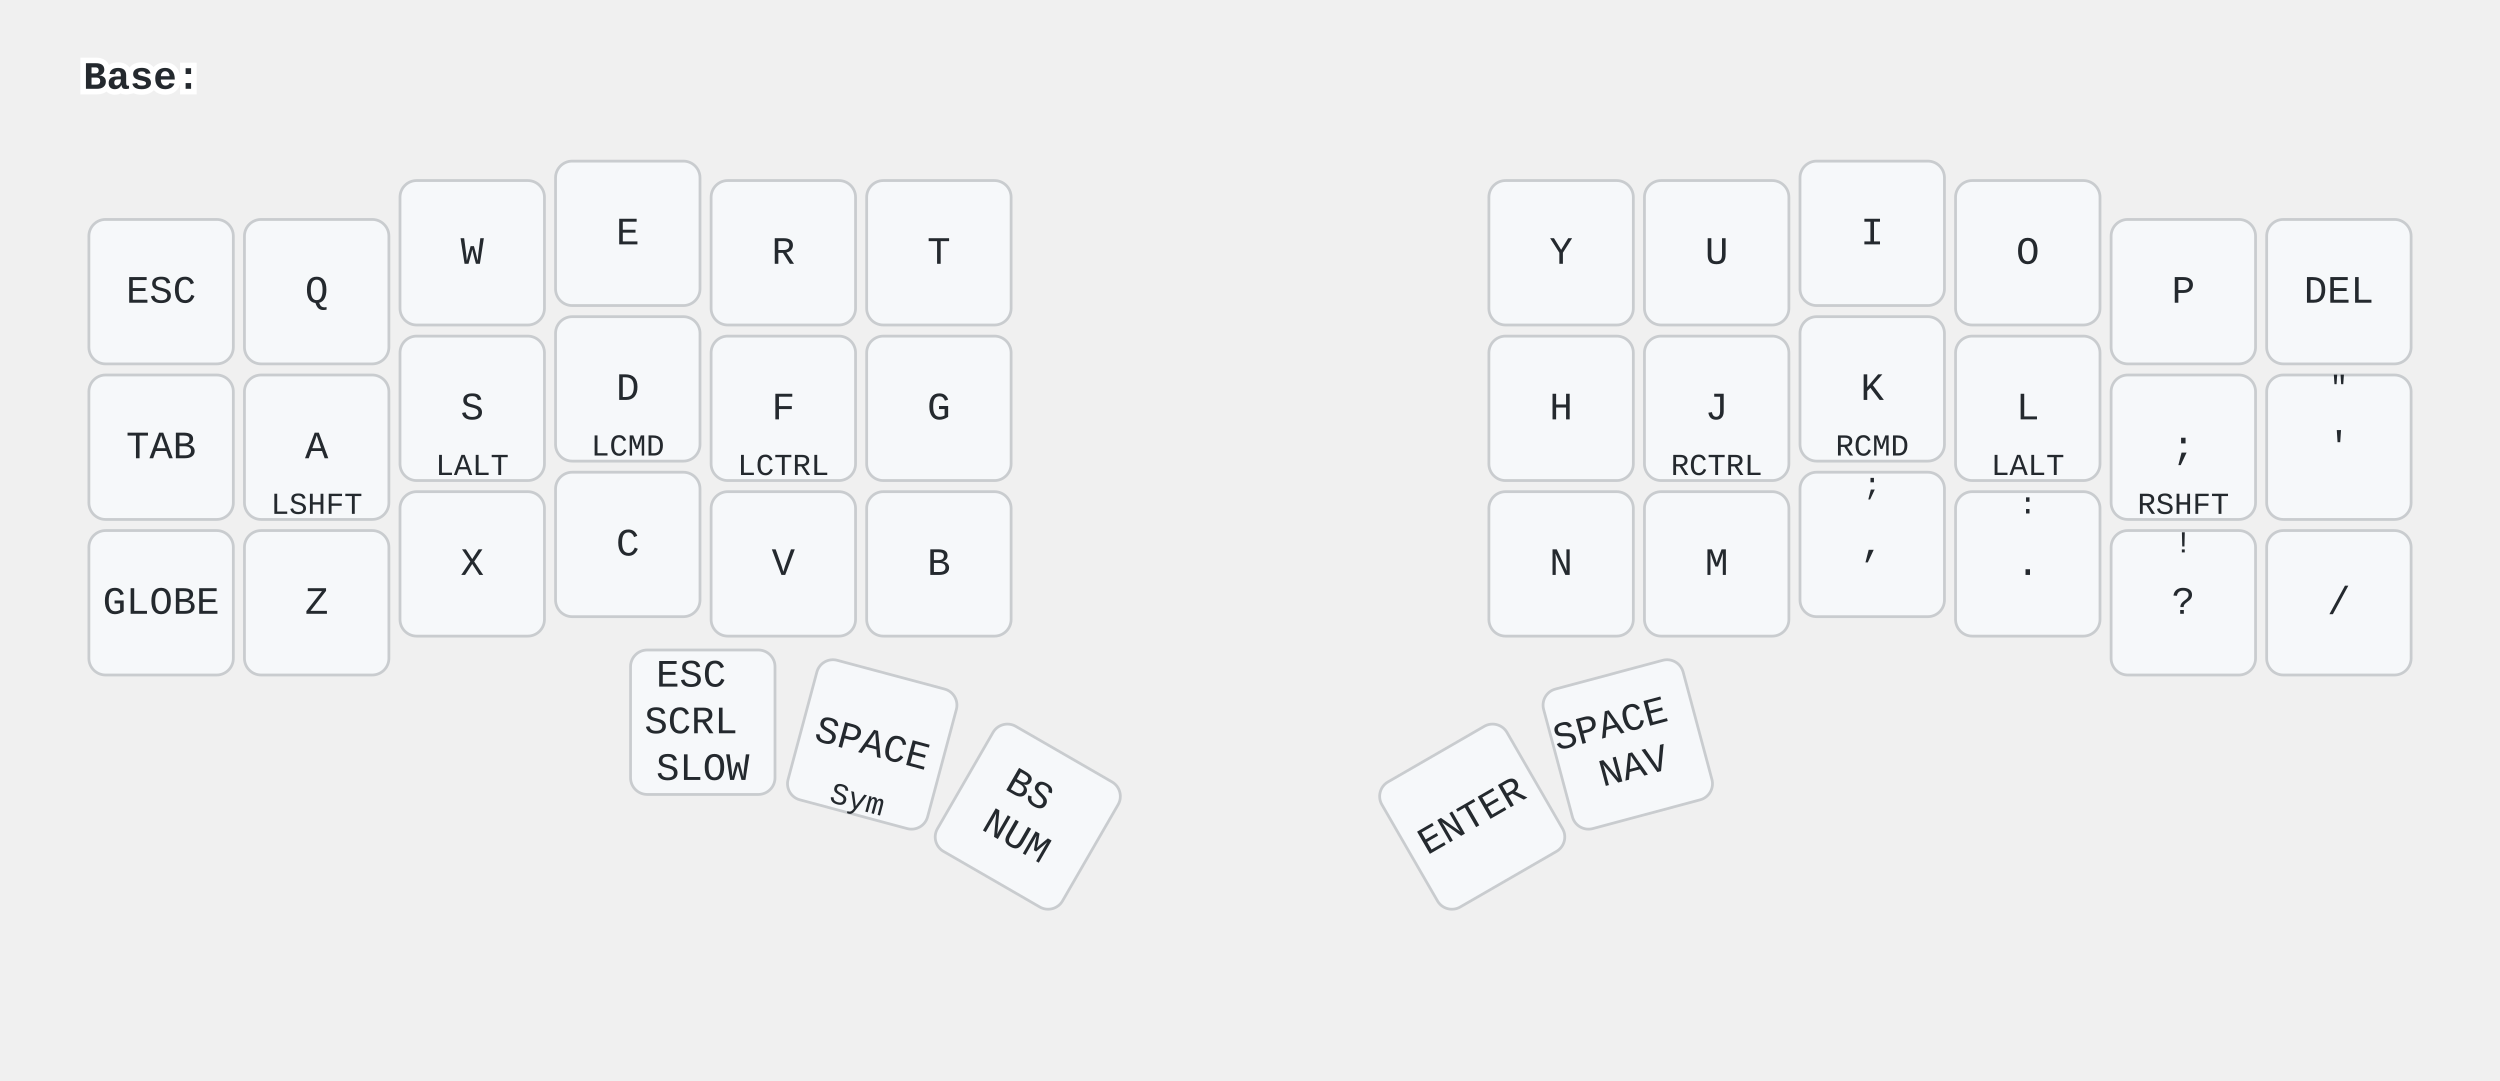
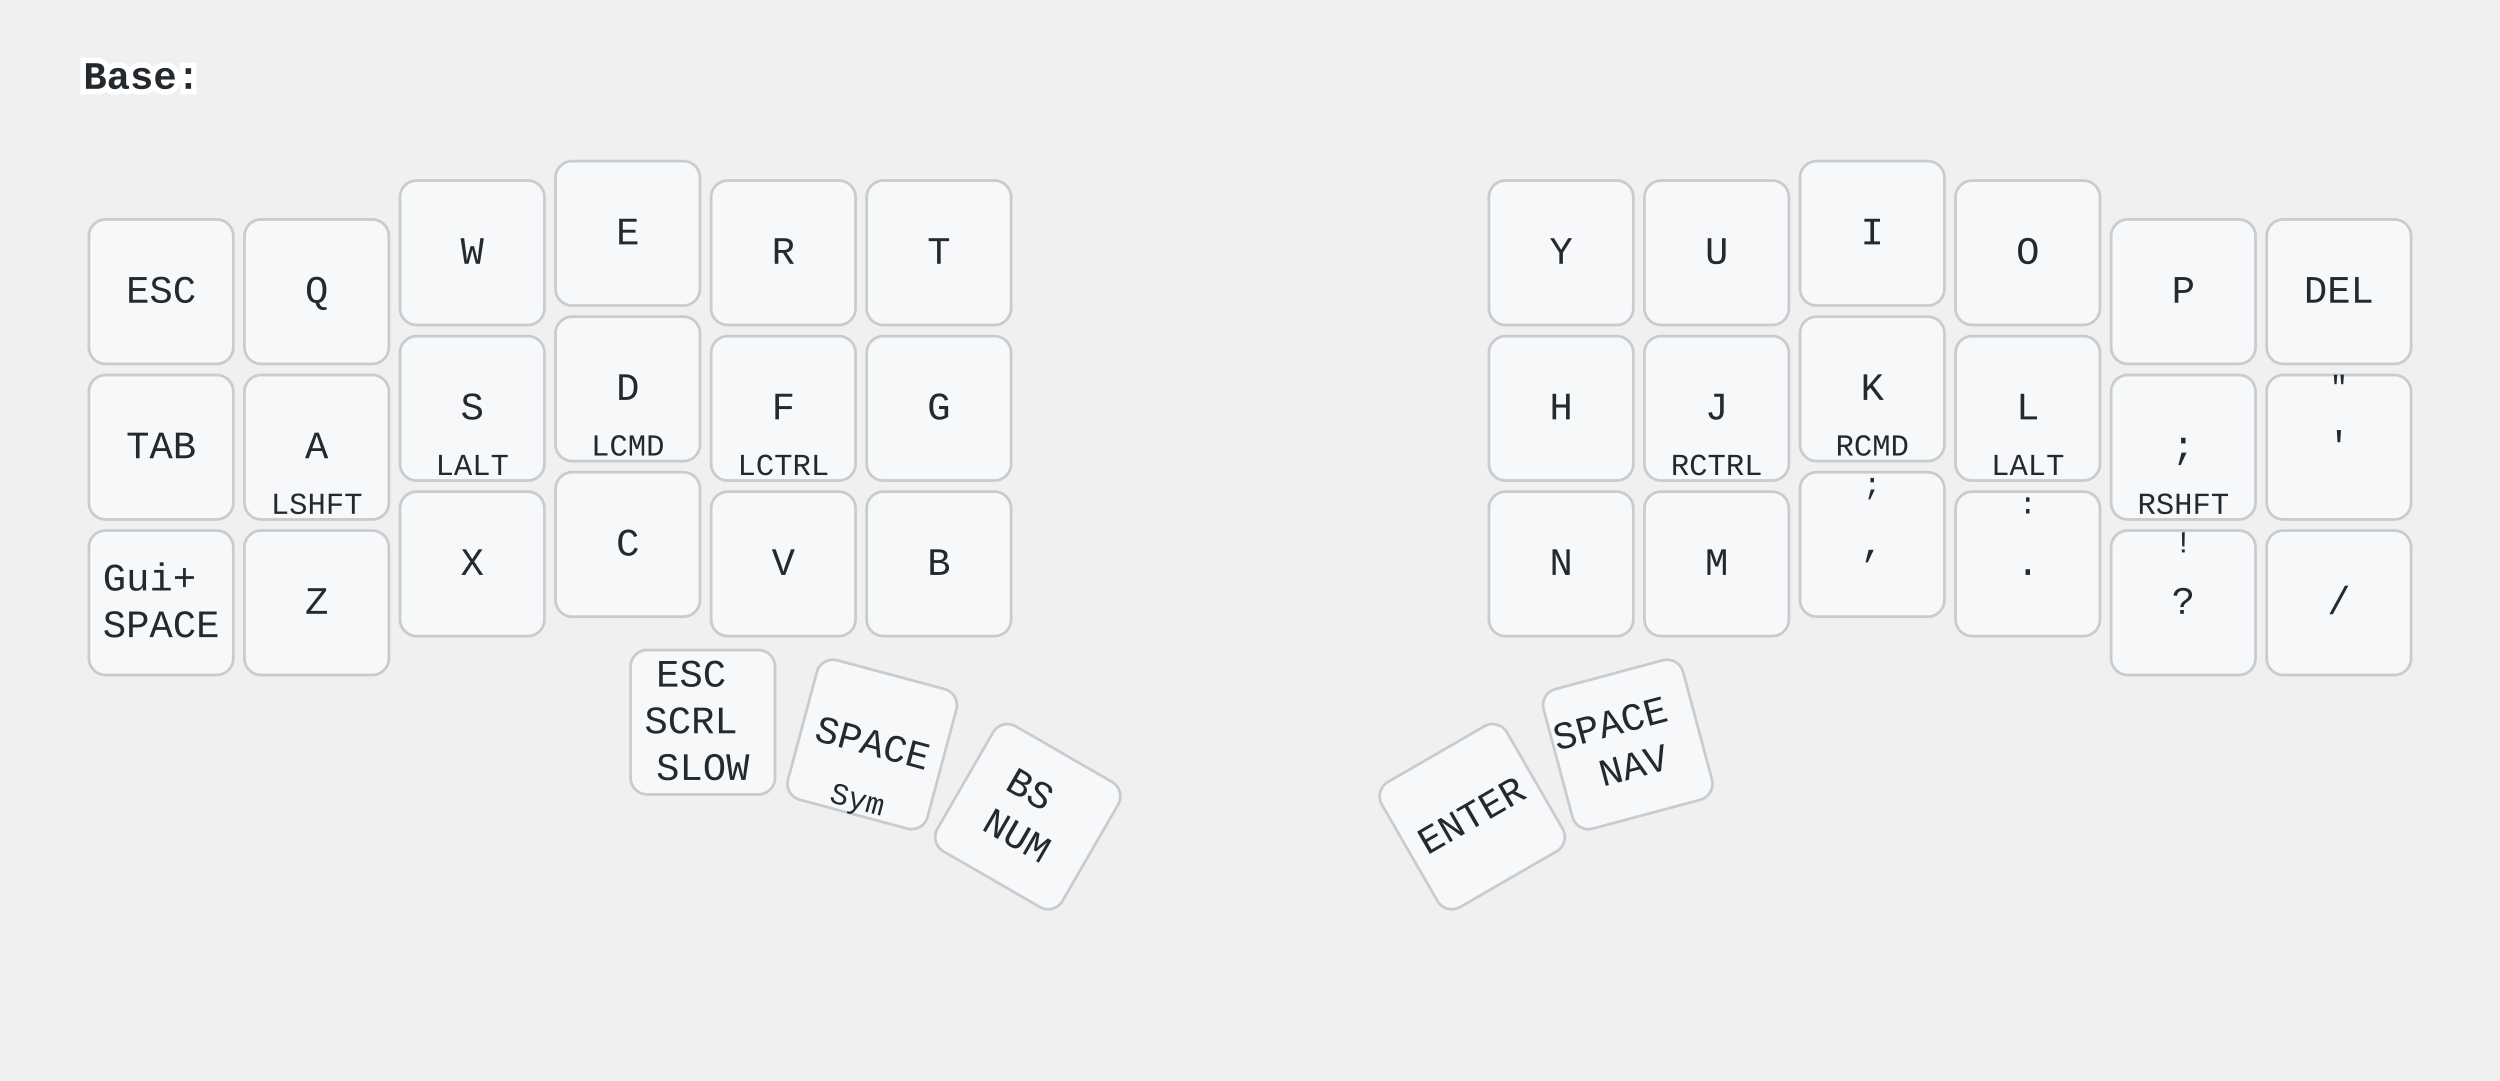
<svg xmlns="http://www.w3.org/2000/svg" width="900" height="389" viewBox="0 0 900 389" class="keymap">
  <style>/* inherit to force styles through use tags */
svg path {
    fill: inherit;
}

/* font and background color specifications */
svg.keymap {
    font-family: SFMono-Regular,Consolas,Liberation Mono,Menlo,monospace;
    font-size: 14px;
    font-kerning: normal;
    text-rendering: optimizeLegibility;
    fill: #24292e;
}

/* default key styling */
rect.key {
    fill: #f6f8fa;
}

rect.key, rect.combo {
    stroke: #c9cccf;
    stroke-width: 1;
}

/* default key side styling, only used is draw_key_sides is set */
rect.side {
    filter: brightness(90%);
}

/* color accent for combo boxes */
rect.combo, rect.combo-separate {
    fill: #cdf;
}

/* color accent for held keys */
rect.held, rect.combo.held {
    fill: #fdd;
}

/* color accent for ghost (optional) keys */
rect.ghost, rect.combo.ghost {
    stroke-dasharray: 4, 4;
    stroke-width: 2;
}

text {
    text-anchor: middle;
    dominant-baseline: middle;
}

/* styling for layer labels */
text.label {
    font-weight: bold;
    text-anchor: start;
    stroke: white;
    stroke-width: 4;
    paint-order: stroke;
}

/* styling for optional footer */
text.footer {
    text-anchor: end;
    dominant-baseline: auto;
    stroke: white;
    stroke-width: 4;
    paint-order: stroke;
}

/* styling for combo tap, and key non-tap label text */
text.combo, text.hold, text.shifted, text.left, text.right {
    font-size: 11px;
}

text.hold {
    text-anchor: middle;
    dominant-baseline: auto;
}

text.shifted {
    text-anchor: middle;
    dominant-baseline: hanging;
}

text.left {
    text-anchor: start;
}

text.right {
    text-anchor: end;
}

text.layer-activator {
    text-decoration: underline;
}

/* styling for hold/shifted label text in combo box */
text.combo.hold, text.combo.shifted, text.combo.left, text.combo.right {
    font-size: 8px;
}

/* lighter symbol for transparent keys */
text.trans {
    fill: #7b7e81;
}

/* styling for combo dendrons */
path.combo {
    stroke-width: 1;
    stroke: gray;
    fill: none;
}

/* Start Tabler Icons Cleanup */
/* cannot use height/width with glyphs */
.icon-tabler &gt; path {
    fill: inherit;
    stroke: inherit;
    stroke-width: 2;
}
/* hide tabler's default box */
.icon-tabler &gt; path[stroke="none"][fill="none"] {
    visibility: hidden;
}
/* End Tabler Icons Cleanup */

@media (prefers-color-scheme: dark) {
svg.keymap { fill: #d1d6db; }
rect.key { fill: #3f4750; }
rect.key, rect.combo { stroke: #60666c; }
rect.combo, rect.combo-separate { fill: #1f3d7a; }
rect.held, rect.combo.held { fill: #854747; }
text.label, text.footer { stroke: black; }
text.trans { fill: #7e8184; }
path.combo { stroke: #7f7f7f; }

}</style>
  <g transform="translate(30, 0)" class="layer-Base">
    <text x="0" y="28" class="label" id="Base">Base:</text>
    <g transform="translate(0, 56)">
      <g transform="translate(28, 49)" class="key keypos-0">
        <rect rx="6" ry="6" x="-26" y="-26" width="52" height="52" class="key" />
        <text x="0" y="0" class="key tap">ESC</text>
      </g>
      <g transform="translate(84, 49)" class="key keypos-1">
        <rect rx="6" ry="6" x="-26" y="-26" width="52" height="52" class="key" />
        <text x="0" y="0" class="key tap">Q</text>
      </g>
      <g transform="translate(140, 35)" class="key keypos-2">
        <rect rx="6" ry="6" x="-26" y="-26" width="52" height="52" class="key" />
        <text x="0" y="0" class="key tap">W</text>
      </g>
      <g transform="translate(196, 28)" class="key keypos-3">
        <rect rx="6" ry="6" x="-26" y="-26" width="52" height="52" class="key" />
        <text x="0" y="0" class="key tap">E</text>
      </g>
      <g transform="translate(252, 35)" class="key keypos-4">
        <rect rx="6" ry="6" x="-26" y="-26" width="52" height="52" class="key" />
        <text x="0" y="0" class="key tap">R</text>
      </g>
      <g transform="translate(308, 35)" class="key keypos-5">
        <rect rx="6" ry="6" x="-26" y="-26" width="52" height="52" class="key" />
        <text x="0" y="0" class="key tap">T</text>
      </g>
      <g transform="translate(532, 35)" class="key keypos-6">
        <rect rx="6" ry="6" x="-26" y="-26" width="52" height="52" class="key" />
        <text x="0" y="0" class="key tap">Y</text>
      </g>
      <g transform="translate(588, 35)" class="key keypos-7">
        <rect rx="6" ry="6" x="-26" y="-26" width="52" height="52" class="key" />
        <text x="0" y="0" class="key tap">U</text>
      </g>
      <g transform="translate(644, 28)" class="key keypos-8">
        <rect rx="6" ry="6" x="-26" y="-26" width="52" height="52" class="key" />
        <text x="0" y="0" class="key tap">I</text>
      </g>
      <g transform="translate(700, 35)" class="key keypos-9">
        <rect rx="6" ry="6" x="-26" y="-26" width="52" height="52" class="key" />
        <text x="0" y="0" class="key tap">O</text>
      </g>
      <g transform="translate(756, 49)" class="key keypos-10">
        <rect rx="6" ry="6" x="-26" y="-26" width="52" height="52" class="key" />
        <text x="0" y="0" class="key tap">P</text>
      </g>
      <g transform="translate(812, 49)" class="key keypos-11">
        <rect rx="6" ry="6" x="-26" y="-26" width="52" height="52" class="key" />
        <text x="0" y="0" class="key tap">DEL</text>
      </g>
      <g transform="translate(28, 105)" class="key keypos-12">
        <rect rx="6" ry="6" x="-26" y="-26" width="52" height="52" class="key" />
        <text x="0" y="0" class="key tap">TAB</text>
      </g>
      <g transform="translate(84, 105)" class="key keypos-13">
        <rect rx="6" ry="6" x="-26" y="-26" width="52" height="52" class="key" />
        <text x="0" y="0" class="key tap">A</text>
        <text x="0" y="24" class="key hold">LSHFT</text>
      </g>
      <g transform="translate(140, 91)" class="key keypos-14">
        <rect rx="6" ry="6" x="-26" y="-26" width="52" height="52" class="key" />
        <text x="0" y="0" class="key tap">S</text>
        <text x="0" y="24" class="key hold">LALT</text>
      </g>
      <g transform="translate(196, 84)" class="key keypos-15">
        <rect rx="6" ry="6" x="-26" y="-26" width="52" height="52" class="key" />
        <text x="0" y="0" class="key tap">D</text>
        <text x="0" y="24" class="key hold">LCMD</text>
      </g>
      <g transform="translate(252, 91)" class="key keypos-16">
        <rect rx="6" ry="6" x="-26" y="-26" width="52" height="52" class="key" />
        <text x="0" y="0" class="key tap">F</text>
        <text x="0" y="24" class="key hold">LCTRL</text>
      </g>
      <g transform="translate(308, 91)" class="key keypos-17">
        <rect rx="6" ry="6" x="-26" y="-26" width="52" height="52" class="key" />
        <text x="0" y="0" class="key tap">G</text>
      </g>
      <g transform="translate(532, 91)" class="key keypos-18">
        <rect rx="6" ry="6" x="-26" y="-26" width="52" height="52" class="key" />
        <text x="0" y="0" class="key tap">H</text>
      </g>
      <g transform="translate(588, 91)" class="key keypos-19">
        <rect rx="6" ry="6" x="-26" y="-26" width="52" height="52" class="key" />
        <text x="0" y="0" class="key tap">J</text>
        <text x="0" y="24" class="key hold">RCTRL</text>
      </g>
      <g transform="translate(644, 84)" class="key keypos-20">
        <rect rx="6" ry="6" x="-26" y="-26" width="52" height="52" class="key" />
        <text x="0" y="0" class="key tap">K</text>
        <text x="0" y="24" class="key hold">RCMD</text>
      </g>
      <g transform="translate(700, 91)" class="key keypos-21">
        <rect rx="6" ry="6" x="-26" y="-26" width="52" height="52" class="key" />
        <text x="0" y="0" class="key tap">L</text>
        <text x="0" y="24" class="key hold">LALT</text>
      </g>
      <g transform="translate(756, 105)" class="key keypos-22">
        <rect rx="6" ry="6" x="-26" y="-26" width="52" height="52" class="key" />
        <text x="0" y="0" class="key tap">;</text>
        <text x="0" y="24" class="key hold">RSHFT</text>
      </g>
      <g transform="translate(812, 105)" class="key keypos-23">
        <rect rx="6" ry="6" x="-26" y="-26" width="52" height="52" class="key" />
        <text x="0" y="0" class="key tap">'</text>
        <text x="0" y="-24" class="key shifted">"</text>
      </g>
      <g transform="translate(28, 161)" class="key keypos-24">
        <rect rx="6" ry="6" x="-26" y="-26" width="52" height="52" class="key" />
-         <text x="0" y="0" class="key tap">GLOBE</text>
+         <text x="0" y="0" class="key tap">
+           <tspan x="0" dy="-0.6em">Gui+</tspan>
+           <tspan x="0" dy="1.2em">SPACE</tspan>
+         </text>
      </g>
      <g transform="translate(84, 161)" class="key keypos-25">
        <rect rx="6" ry="6" x="-26" y="-26" width="52" height="52" class="key" />
        <text x="0" y="0" class="key tap">Z</text>
      </g>
      <g transform="translate(140, 147)" class="key keypos-26">
        <rect rx="6" ry="6" x="-26" y="-26" width="52" height="52" class="key" />
        <text x="0" y="0" class="key tap">X</text>
      </g>
      <g transform="translate(196, 140)" class="key keypos-27">
        <rect rx="6" ry="6" x="-26" y="-26" width="52" height="52" class="key" />
        <text x="0" y="0" class="key tap">C</text>
      </g>
      <g transform="translate(252, 147)" class="key keypos-28">
        <rect rx="6" ry="6" x="-26" y="-26" width="52" height="52" class="key" />
        <text x="0" y="0" class="key tap">V</text>
      </g>
      <g transform="translate(308, 147)" class="key keypos-29">
        <rect rx="6" ry="6" x="-26" y="-26" width="52" height="52" class="key" />
        <text x="0" y="0" class="key tap">B</text>
      </g>
      <g transform="translate(532, 147)" class="key keypos-30">
        <rect rx="6" ry="6" x="-26" y="-26" width="52" height="52" class="key" />
        <text x="0" y="0" class="key tap">N</text>
      </g>
      <g transform="translate(588, 147)" class="key keypos-31">
        <rect rx="6" ry="6" x="-26" y="-26" width="52" height="52" class="key" />
        <text x="0" y="0" class="key tap">M</text>
      </g>
      <g transform="translate(644, 140)" class="key keypos-32">
        <rect rx="6" ry="6" x="-26" y="-26" width="52" height="52" class="key" />
        <text x="0" y="0" class="key tap">,</text>
        <text x="0" y="-24" class="key shifted">;</text>
      </g>
      <g transform="translate(700, 147)" class="key keypos-33">
        <rect rx="6" ry="6" x="-26" y="-26" width="52" height="52" class="key" />
        <text x="0" y="0" class="key tap">.</text>
        <text x="0" y="-24" class="key shifted">:</text>
      </g>
      <g transform="translate(756, 161)" class="key keypos-34">
        <rect rx="6" ry="6" x="-26" y="-26" width="52" height="52" class="key" />
        <text x="0" y="0" class="key tap">?</text>
        <text x="0" y="-24" class="key shifted">!</text>
      </g>
      <g transform="translate(812, 161)" class="key keypos-35">
        <rect rx="6" ry="6" x="-26" y="-26" width="52" height="52" class="key" />
        <text x="0" y="0" class="key tap">/</text>
      </g>
      <g transform="translate(223, 204)" class="key keypos-36">
        <rect rx="6" ry="6" x="-26" y="-26" width="52" height="52" class="key" />
        <text x="0" y="0" class="key tap">
          <tspan x="0" dy="-1.2em">ESC</tspan>
          <tspan x="0" dy="1.2em">SCRL</tspan>
          <tspan x="0" dy="1.2em">SLOW</tspan>
        </text>
      </g>
      <g transform="translate(284, 212) rotate(15.0)" class="key keypos-37">
        <rect rx="6" ry="6" x="-26" y="-26" width="52" height="52" class="key" />
        <text x="0" y="0" class="key tap">SPACE</text>
        <text x="0" y="24" class="key hold">Sym</text>
      </g>
      <g transform="translate(340, 238) rotate(30.0)" class="key keypos-38">
        <rect rx="6" ry="6" x="-26" y="-26" width="52" height="52" class="key" />
        <text x="0" y="0" class="key tap">
          <tspan x="0" dy="-0.6em">BS</tspan>
          <tspan x="0" dy="1.2em">NUM</tspan>
        </text>
      </g>
      <g transform="translate(500, 238) rotate(-30.0)" class="key keypos-39">
        <rect rx="6" ry="6" x="-26" y="-26" width="52" height="52" class="key" />
        <text x="0" y="0" class="key tap">ENTER</text>
      </g>
      <g transform="translate(556, 212) rotate(-15.0)" class="key keypos-40">
        <rect rx="6" ry="6" x="-26" y="-26" width="52" height="52" class="key" />
        <text x="0" y="0" class="key tap">
          <tspan x="0" dy="-0.6em">SPACE</tspan>
          <tspan x="0" dy="1.2em">NAV</tspan>
        </text>
      </g>
    </g>
  </g>
</svg>
